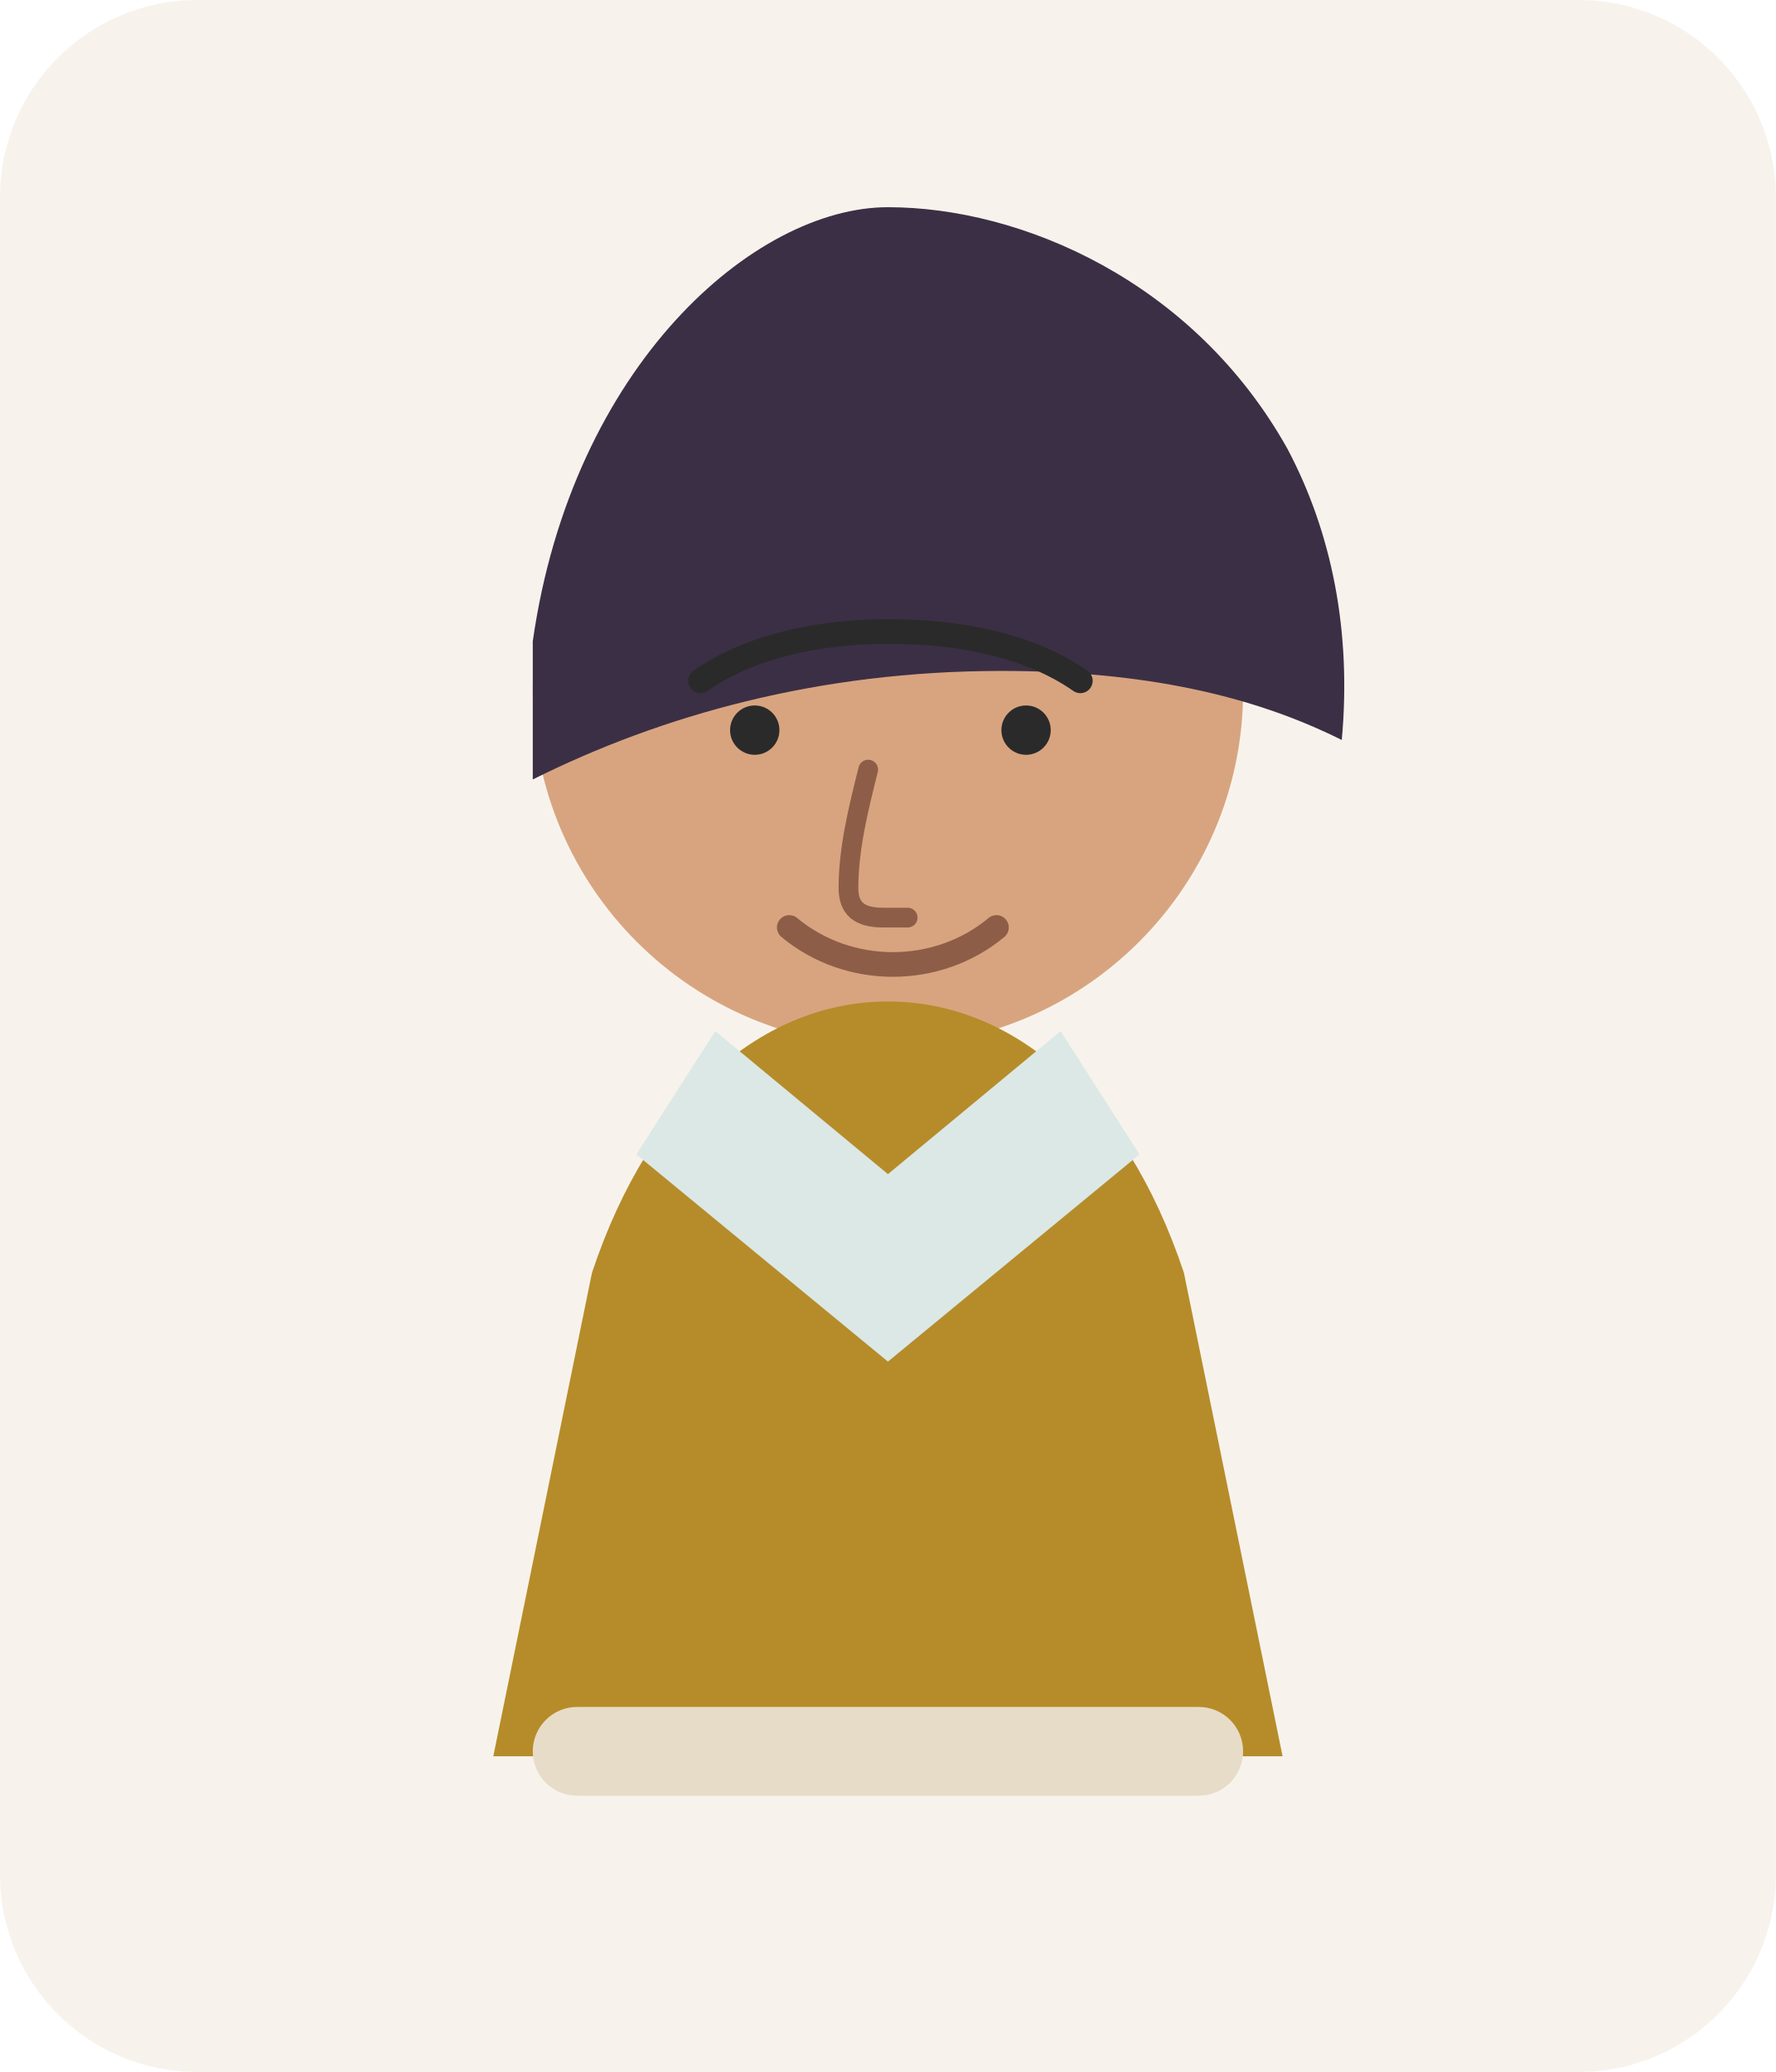
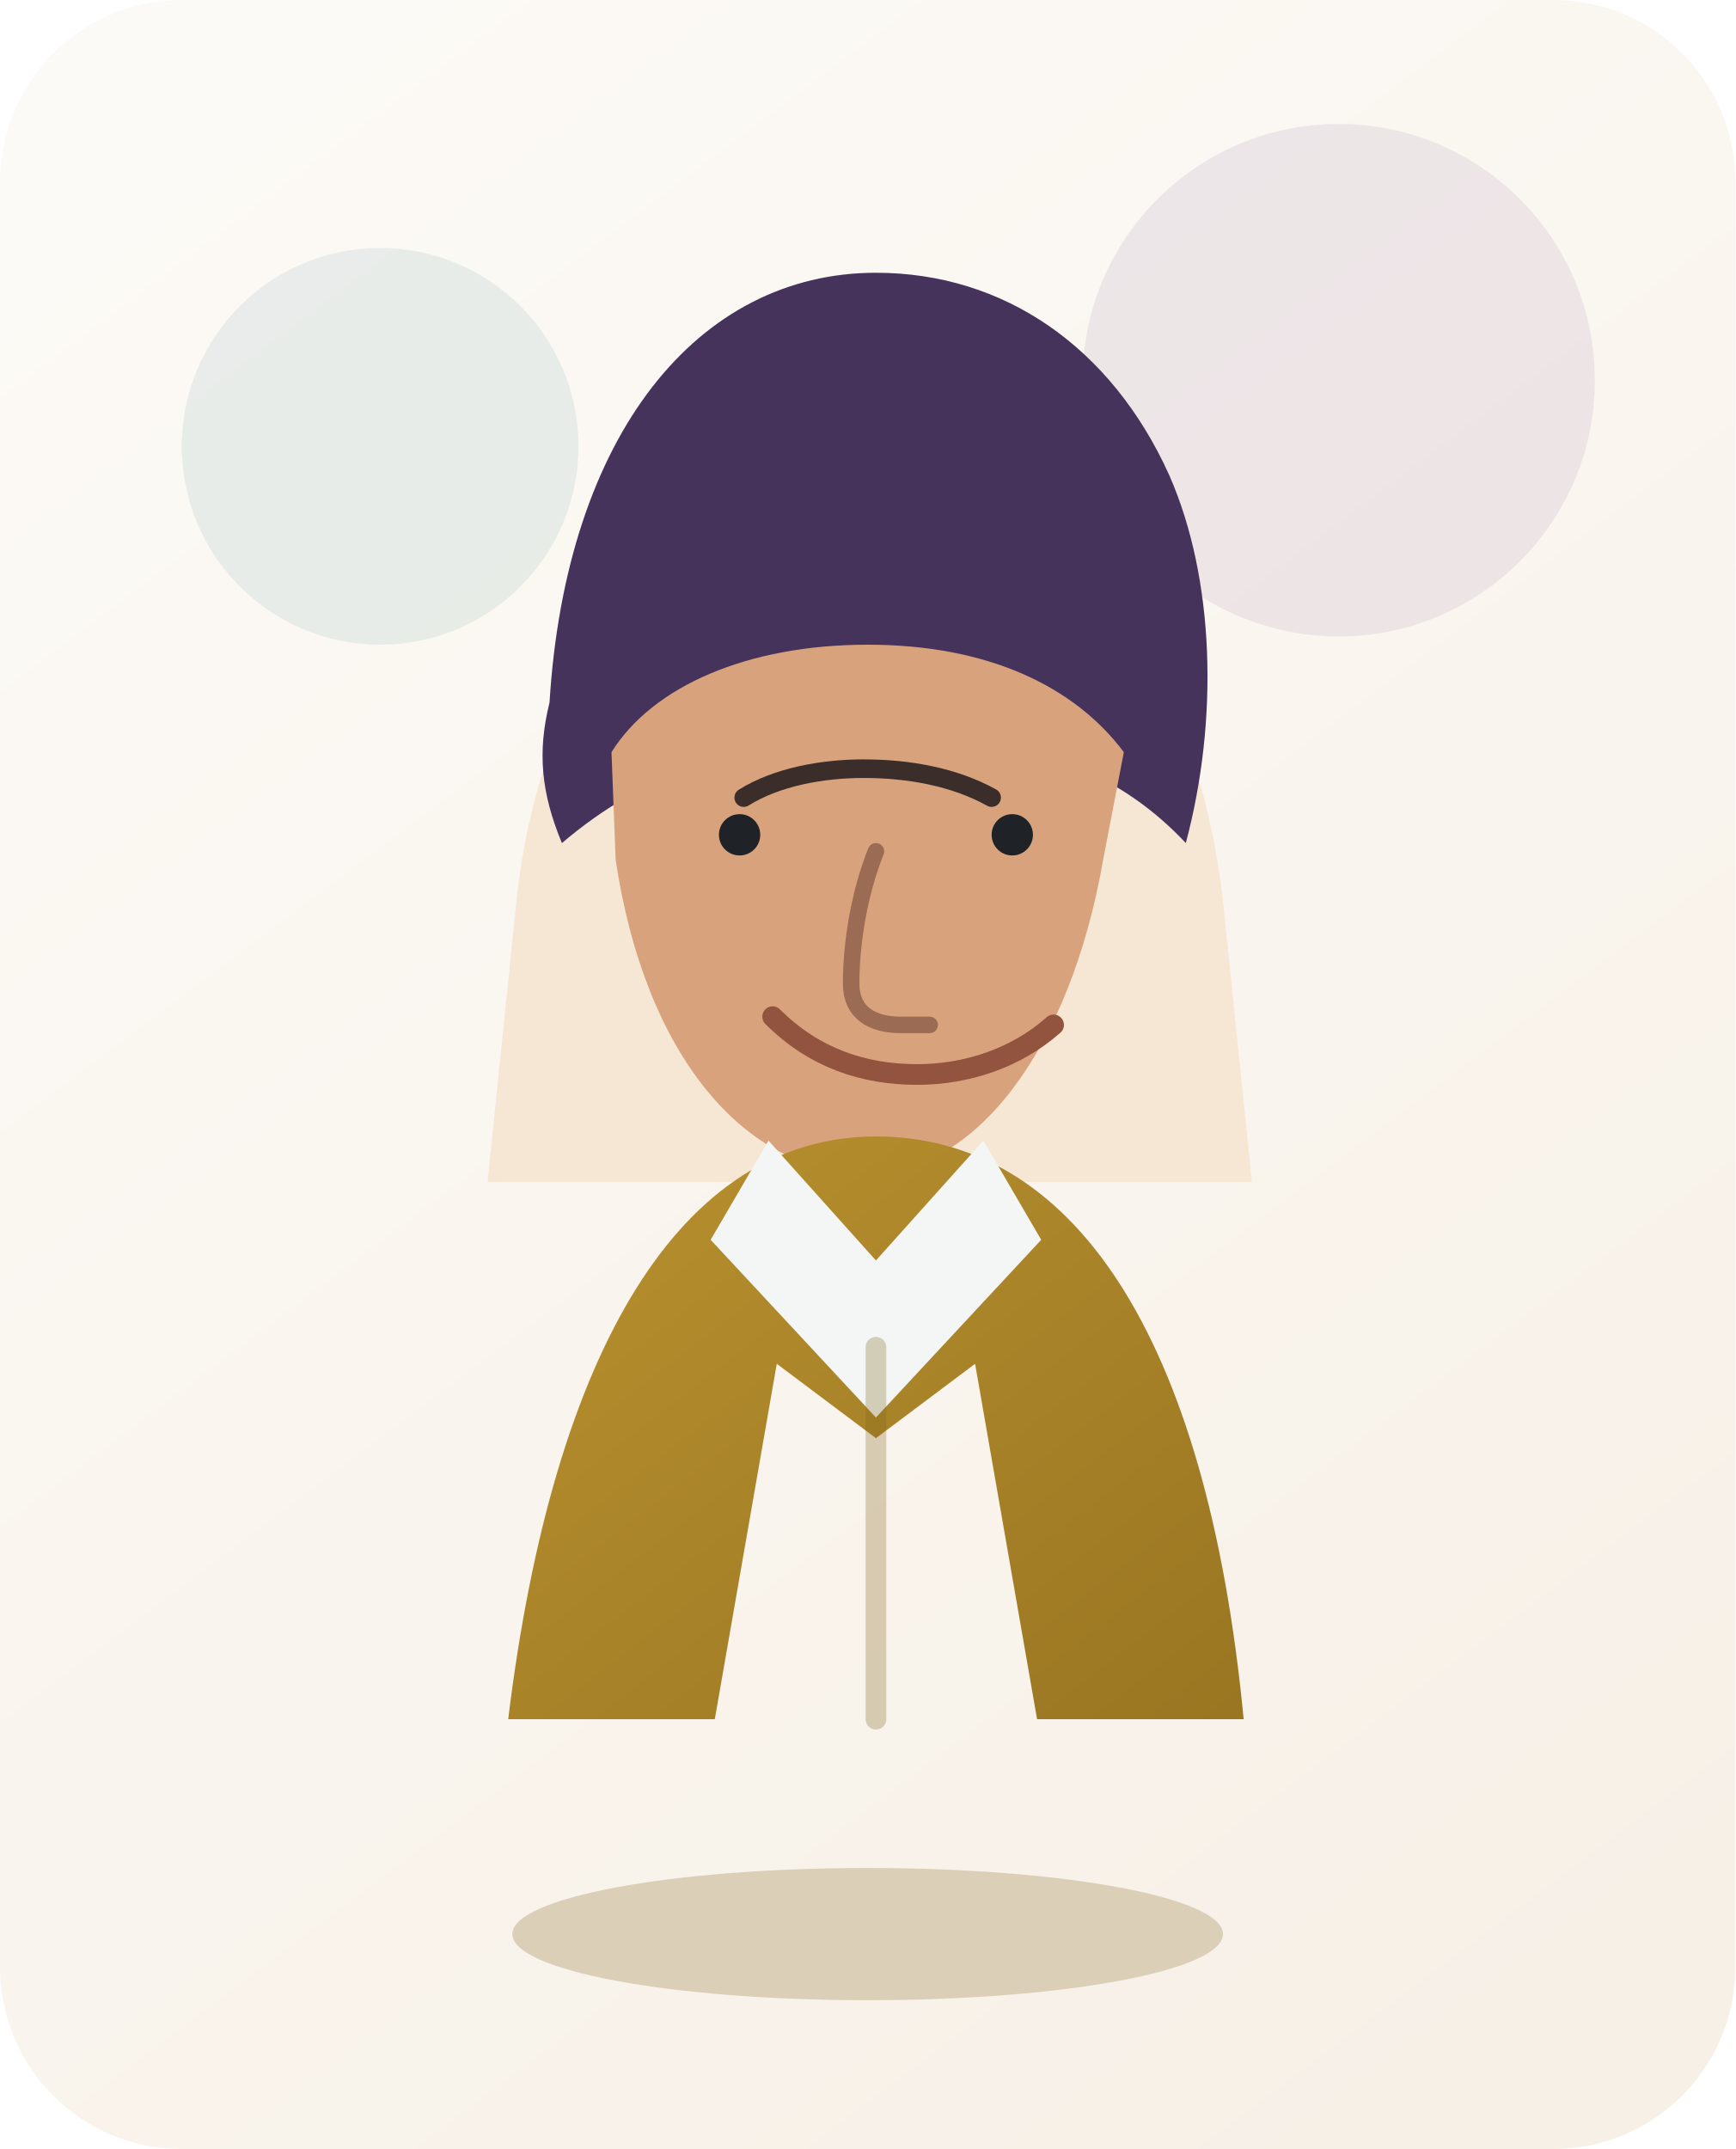
- <svg xmlns="http://www.w3.org/2000/svg" viewBox="0 0 360 420" fill="none">
-   <rect width="360" height="420" rx="40" fill="#F7F3EC" />
-   <circle cx="180" cy="140" r="72" fill="#d8a47f" />
-   <path d="M108 130c8-56 45-88 72-88s62 15 81 49c9 17 13 37 11 59-18-9-40-14-69-14-37 0-69 9-95 22 0-10 0-19 0-28z" fill="#3b2f45" />
-   <path d="M142 138c10-7 24-10 38-10 15 0 29 3 39 10" stroke="#2A2A2A" stroke-width="5" stroke-linecap="round" />
-   <circle cx="153" cy="148" r="5" fill="#2A2A2A" />
-   <circle cx="208" cy="148" r="5" fill="#2A2A2A" />
-   <path d="M176 156c-2 8-4 16-4 24 0 4 2 6 7 6h5" stroke="#8E5D47" stroke-width="4" stroke-linecap="round" />
-   <path d="M160 188c12 10 30 10 42 0" stroke="#8E5D47" stroke-width="5" stroke-linecap="round" />
-   <path d="M120 258c12-36 35-55 60-55 25 0 48 19 60 55l20 98H100l20-98z" fill="#b68c2a" />
-   <path d="M145 209l35 29 35-29 16 25-51 42-51-42 16-25z" fill="#dbe8e6" />
-   <rect x="108" y="346" width="144" height="18" rx="9" fill="#E7DCC7" />
+ <svg xmlns="http://www.w3.org/2000/svg" viewBox="0 0 420 520" fill="none">
+   <defs>
+     <linearGradient id="bgM" x1="38" y1="32" x2="380" y2="488" gradientUnits="userSpaceOnUse">
+       <stop stop-color="#FCFAF6" />
+       <stop offset="1" stop-color="#F7F0E7" />
+     </linearGradient>
+     <linearGradient id="dressM" x1="150" y1="252" x2="284" y2="426" gradientUnits="userSpaceOnUse">
+       <stop stop-color="#B9912F" />
+       <stop offset="1" stop-color="#9A7622" />
+     </linearGradient>
+   </defs>
+   <rect width="420" height="520" rx="44" fill="url(#bgM)" />
+   <circle cx="92" cy="108" r="48" fill="#0F5E64" fill-opacity="0.08" />
+   <circle cx="324" cy="92" r="62" fill="#8A6A9B" fill-opacity="0.12" />
+   <ellipse cx="210" cy="468" rx="86" ry="16" fill="#DCCFB8" />
+   <path d="M125 218c6-58 39-96 86-96 44 0 78 34 85 96l7 68H118l7-68z" fill="#F5E7D4" />
+   <path d="M133 170c4-65 36-104 79-104 31 0 57 18 71 49 11 25 12 59 4 89-15-16-36-26-70-26-37 0-61 9-81 26-5-12-6-22-3-34z" fill="#46335C" />
+   <path d="M148 182c10-16 33-26 62-26 29 0 50 10 62 26l-5 26c-8 46-31 76-57 76-30 0-54-29-61-76l-1-26z" fill="#D8A37C" />
+   <path d="M180 193c8-5 19-7 29-7 11 0 22 2 31 7" stroke="#3B2D29" stroke-width="4.5" stroke-linecap="round" />
+   <circle cx="179" cy="202" r="5" fill="#1F2328" />
+   <circle cx="245" cy="202" r="5" fill="#1F2328" />
+   <path d="M212 206c-4 10-6 22-6 32 0 7 5 10 12 10h7" stroke="#9C6B53" stroke-width="4" stroke-linecap="round" />
+   <path d="M187 246c10 10 22 14 35 14 12 0 24-4 33-12" stroke="#92533F" stroke-width="5" stroke-linecap="round" />
+   <path d="M123 416c11-90 42-141 89-141 47 0 80 47 89 141h-50l-15-86-24 18-24-18-15 86h-50z" fill="url(#dressM)" />
+   <path d="M186 276l26 29 26-29 14 24-40 43-40-43 14-24z" fill="#F3F6F4" />
+   <path d="M212 326v90" stroke="#7E6019" stroke-width="5" stroke-linecap="round" opacity="0.28" />
+   <path d="M148 154c15-24 37-36 63-36 28 0 49 12 64 36" stroke="#46335C" stroke-width="10" stroke-linecap="round" />
+   <path d="M152 121c16-16 37-25 61-25 26 0 48 10 62 29" stroke="#46335C" stroke-width="9" stroke-linecap="round" />
</svg>
